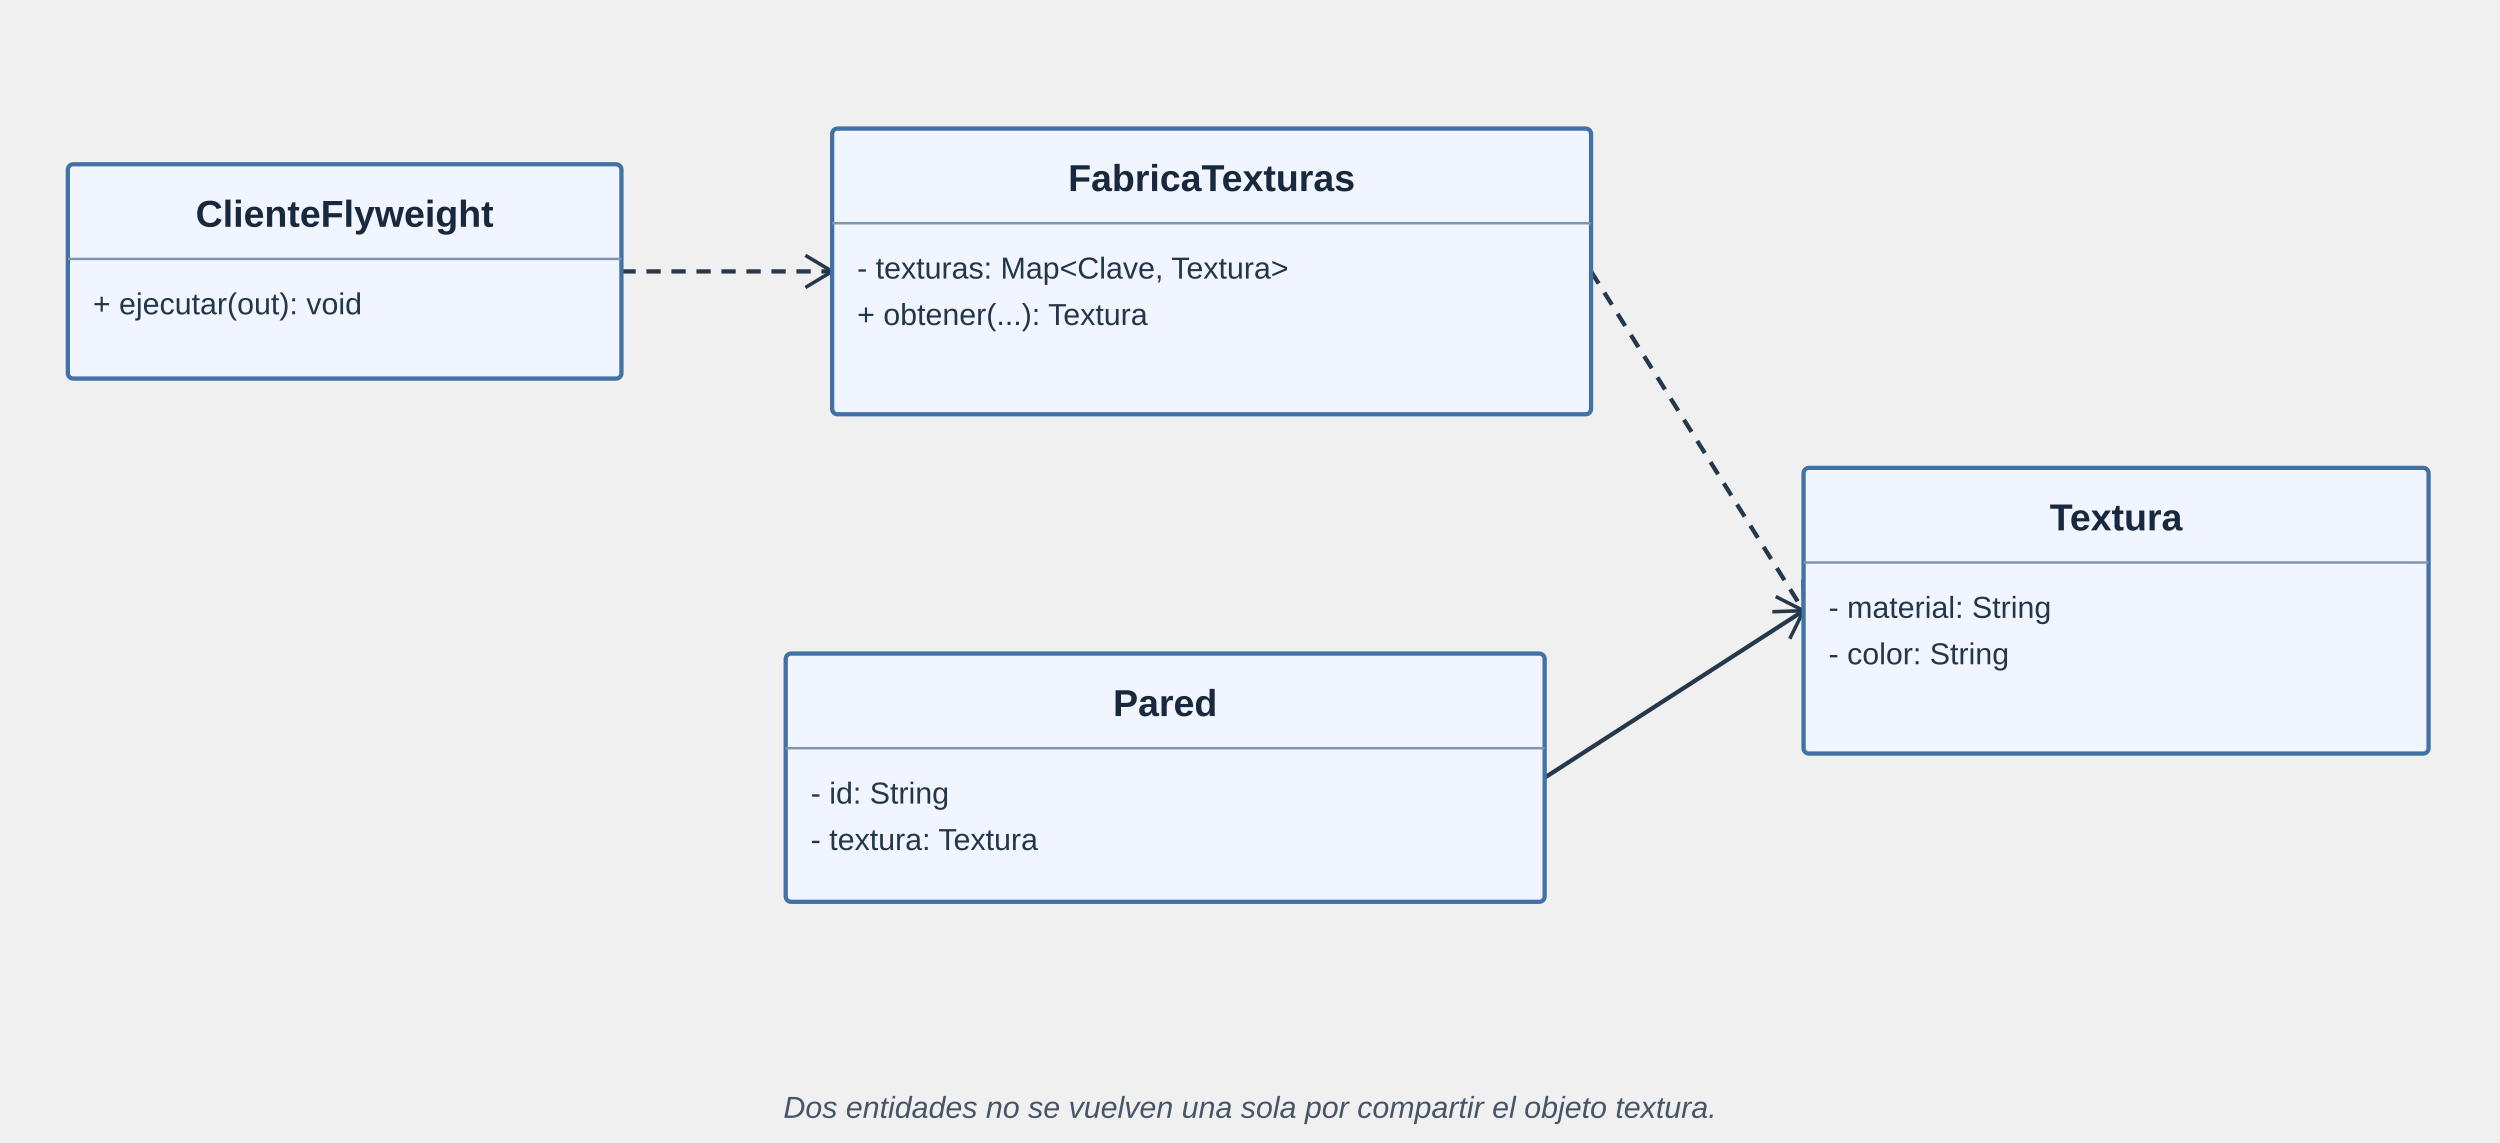
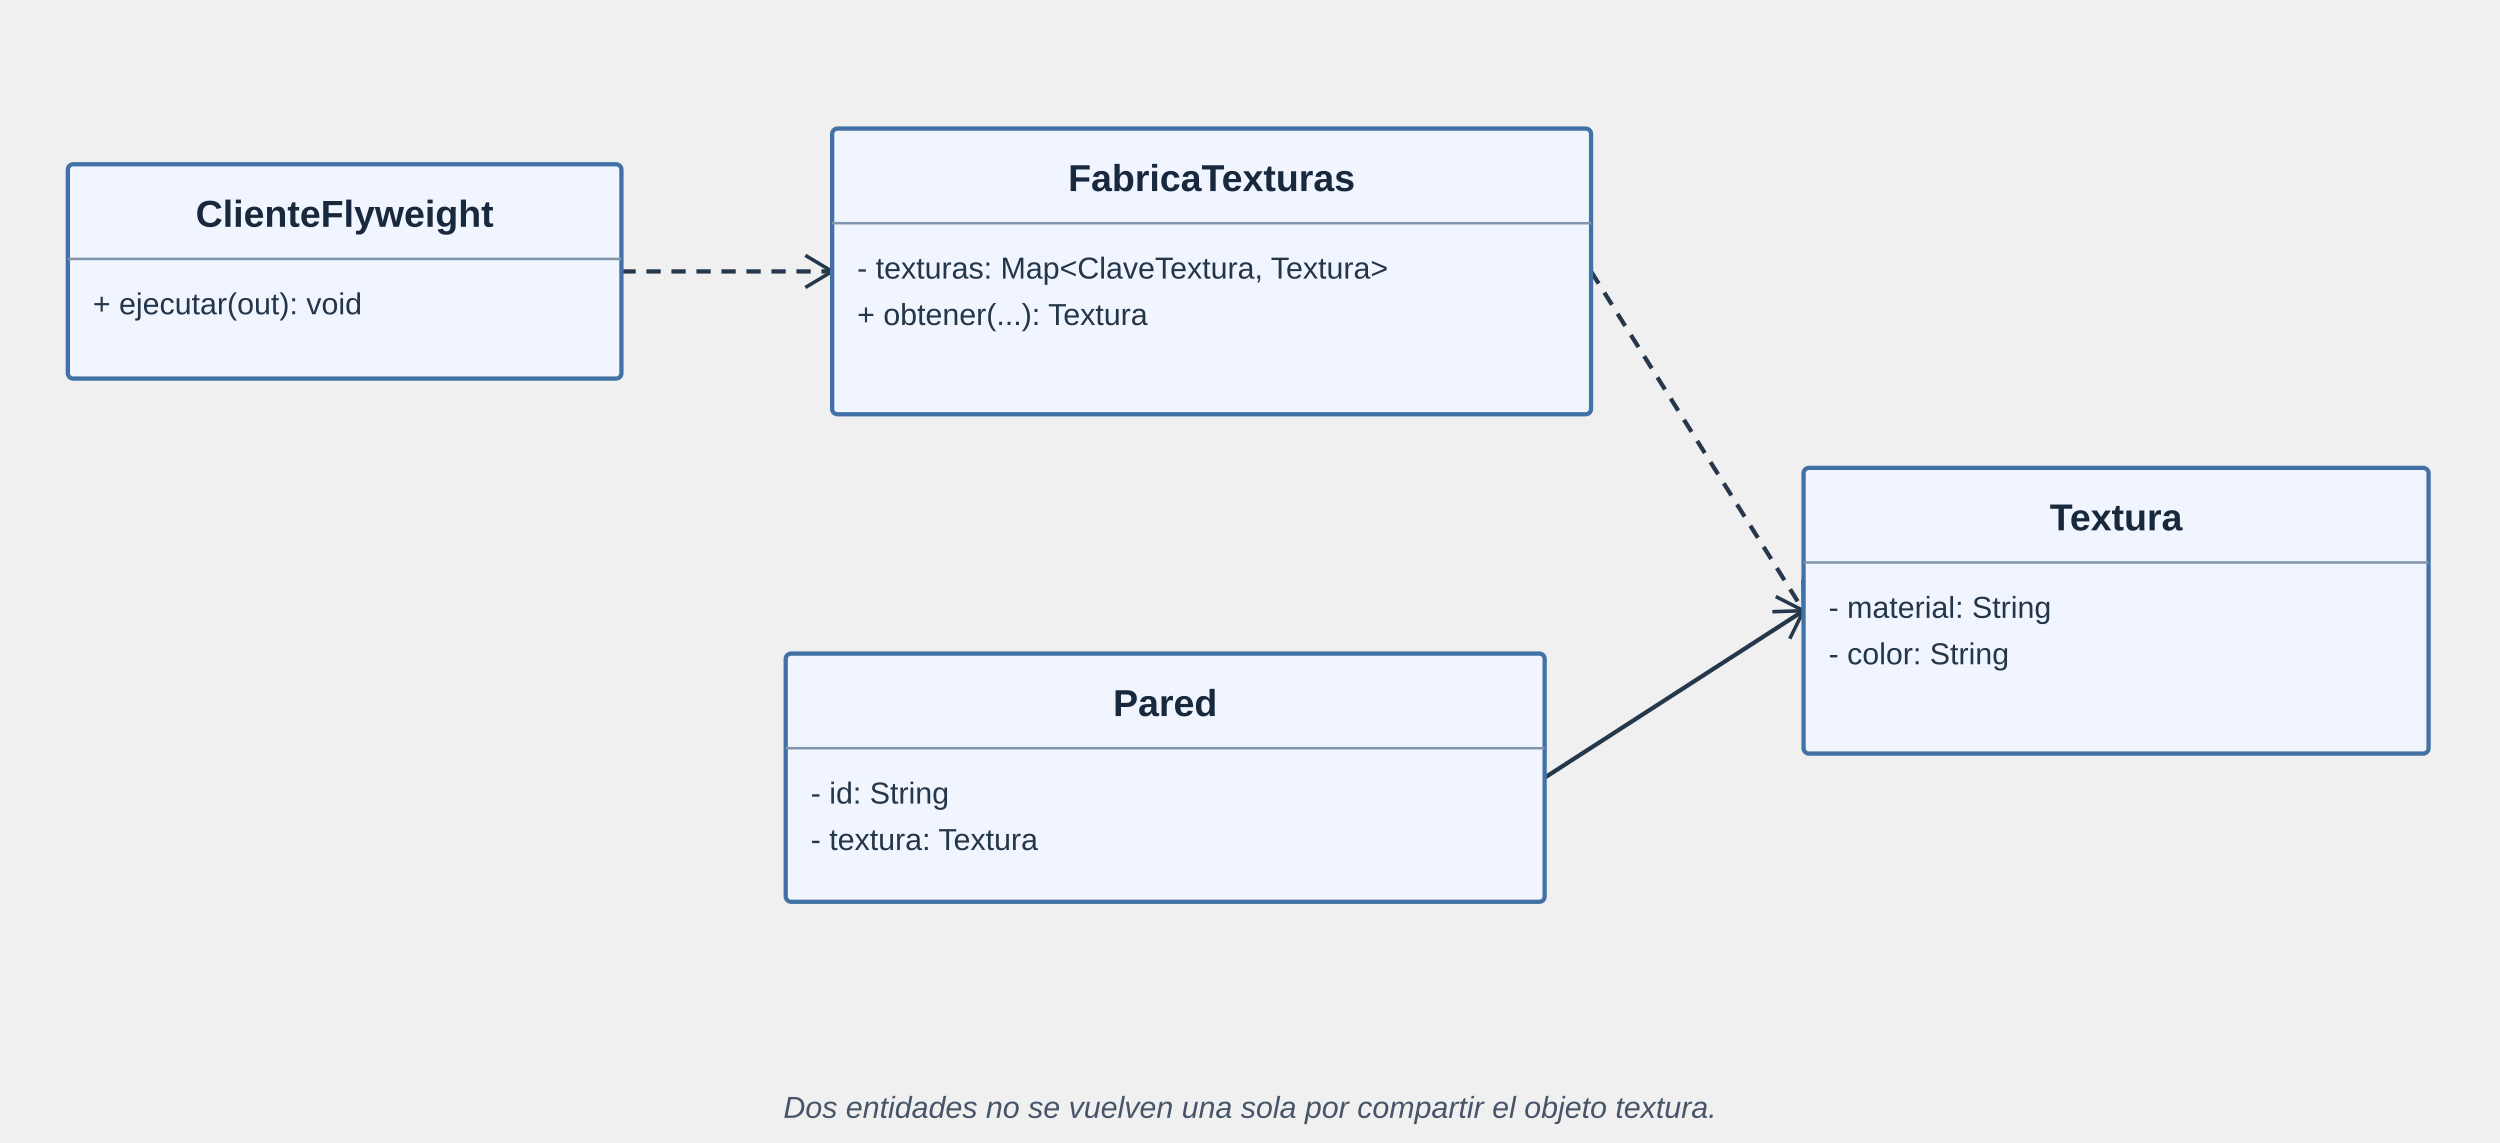
<svg xmlns="http://www.w3.org/2000/svg" width="1400" height="640" viewBox="0 0 1400 640" role="img" aria-labelledby="titulo descripcion">
  <defs>
    <marker id="triangle" viewBox="0 0 24 24" markerWidth="13" markerHeight="13" refX="22" refY="12" orient="auto">
      <path d="M2 2 L22 12 L2 22 Z" fill="white" stroke="#25374a" stroke-width="2" />
    </marker>
    <marker id="open" viewBox="0 0 24 24" markerWidth="10" markerHeight="10" refX="22" refY="12" orient="auto">
      <path d="M7 3 L22 12 L7 21" fill="none" stroke="#25374a" stroke-width="2" />
    </marker>
  </defs>
  <style>.box{fill:#f1f5ff;stroke:#4272a5;stroke-width:2.4}.iface{fill:#f4ecff;stroke:#825cac;stroke-width:2.4}.sep{stroke:#8194ad;stroke-width:1.4}.title{fill:#18283d;font:700 21px Arial,sans-serif;text-anchor:middle}.body{fill:#23364a;font:17px Arial,sans-serif}.edge{fill:none;stroke:#25374a;stroke-width:2.4}.dashed{stroke-dasharray:8 6}.note{fill:#475569;font:italic 17px Arial,sans-serif;text-anchor:middle}</style>
  <path class="edge dashed" d="M348 152 L466 152" marker-end="url(#open)" />
  <path class="edge dashed" d="M891 152 L1010 342" marker-end="url(#open)" />
  <path class="edge" d="M865 435.5 L1010 342" marker-end="url(#open)" />
  <rect x="38" y="92" width="310" height="120" rx="3" class="box" />
  <text x="193" y="127" class="title">ClienteFlyweight</text>
  <path d="M38 145 H348" class="sep" />
  <text x="52" y="176" class="body">+ ejecutar(out): void</text>
  <rect x="466" y="72" width="425" height="160" rx="3" class="box" />
  <text x="678.5" y="107" class="title">FabricaTexturas</text>
  <path d="M466 125 H891" class="sep" />
-   <text x="480" y="156" class="body">- texturas: Map&lt;Clave, Textura&gt;</text>
+   <text x="480" y="156" class="body">- texturas: Map&lt;ClaveTextura, Textura&gt;</text>
  <text x="480" y="182" class="body">+ obtener(...): Textura</text>
  <rect x="440" y="366" width="425" height="139" rx="3" class="box" />
  <text x="652.5" y="401" class="title">Pared</text>
  <path d="M440 419 H865" class="sep" />
  <text x="454" y="450" class="body">- id: String</text>
  <text x="454" y="476" class="body">- textura: Textura</text>
  <rect x="1010" y="262" width="350" height="160" rx="3" class="box" />
  <text x="1185" y="297" class="title">Textura</text>
  <path d="M1010 315 H1360" class="sep" />
  <text x="1024" y="346" class="body">- material: String</text>
  <text x="1024" y="372" class="body">- color: String</text>
  <text class="note" x="700" y="626">Dos entidades no se vuelven una sola por compartir el objeto textura.</text>
</svg>
